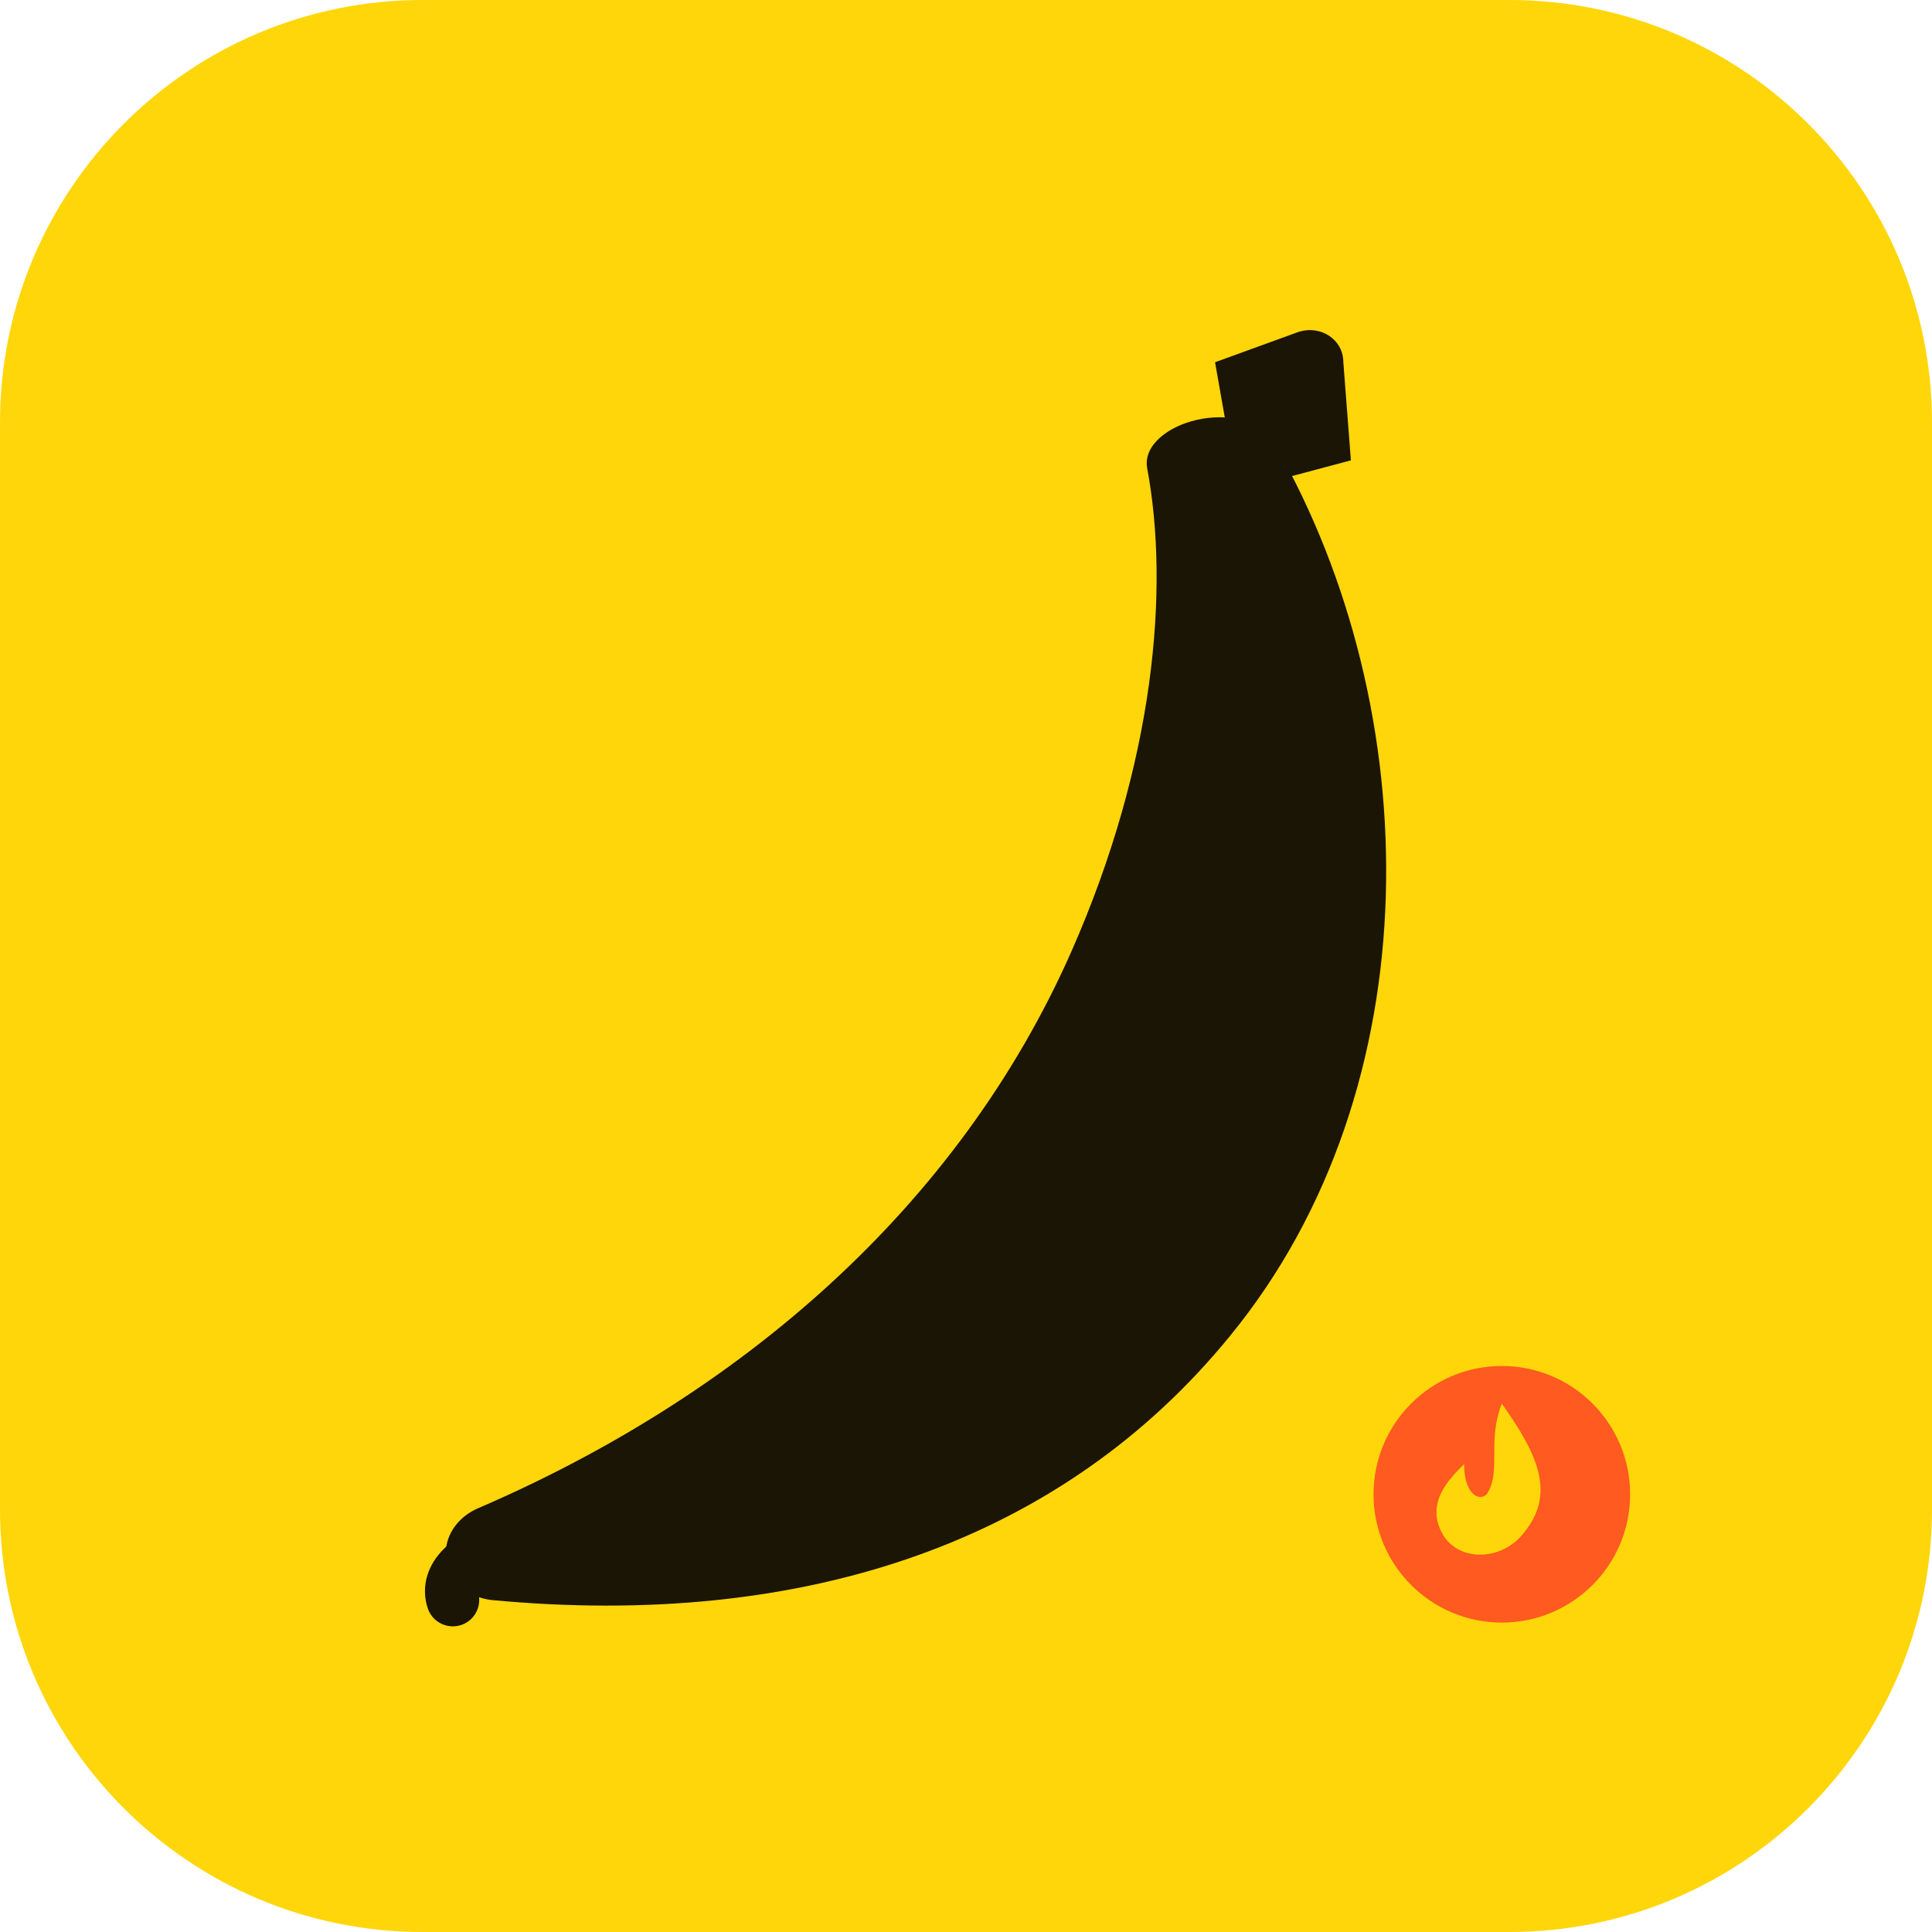
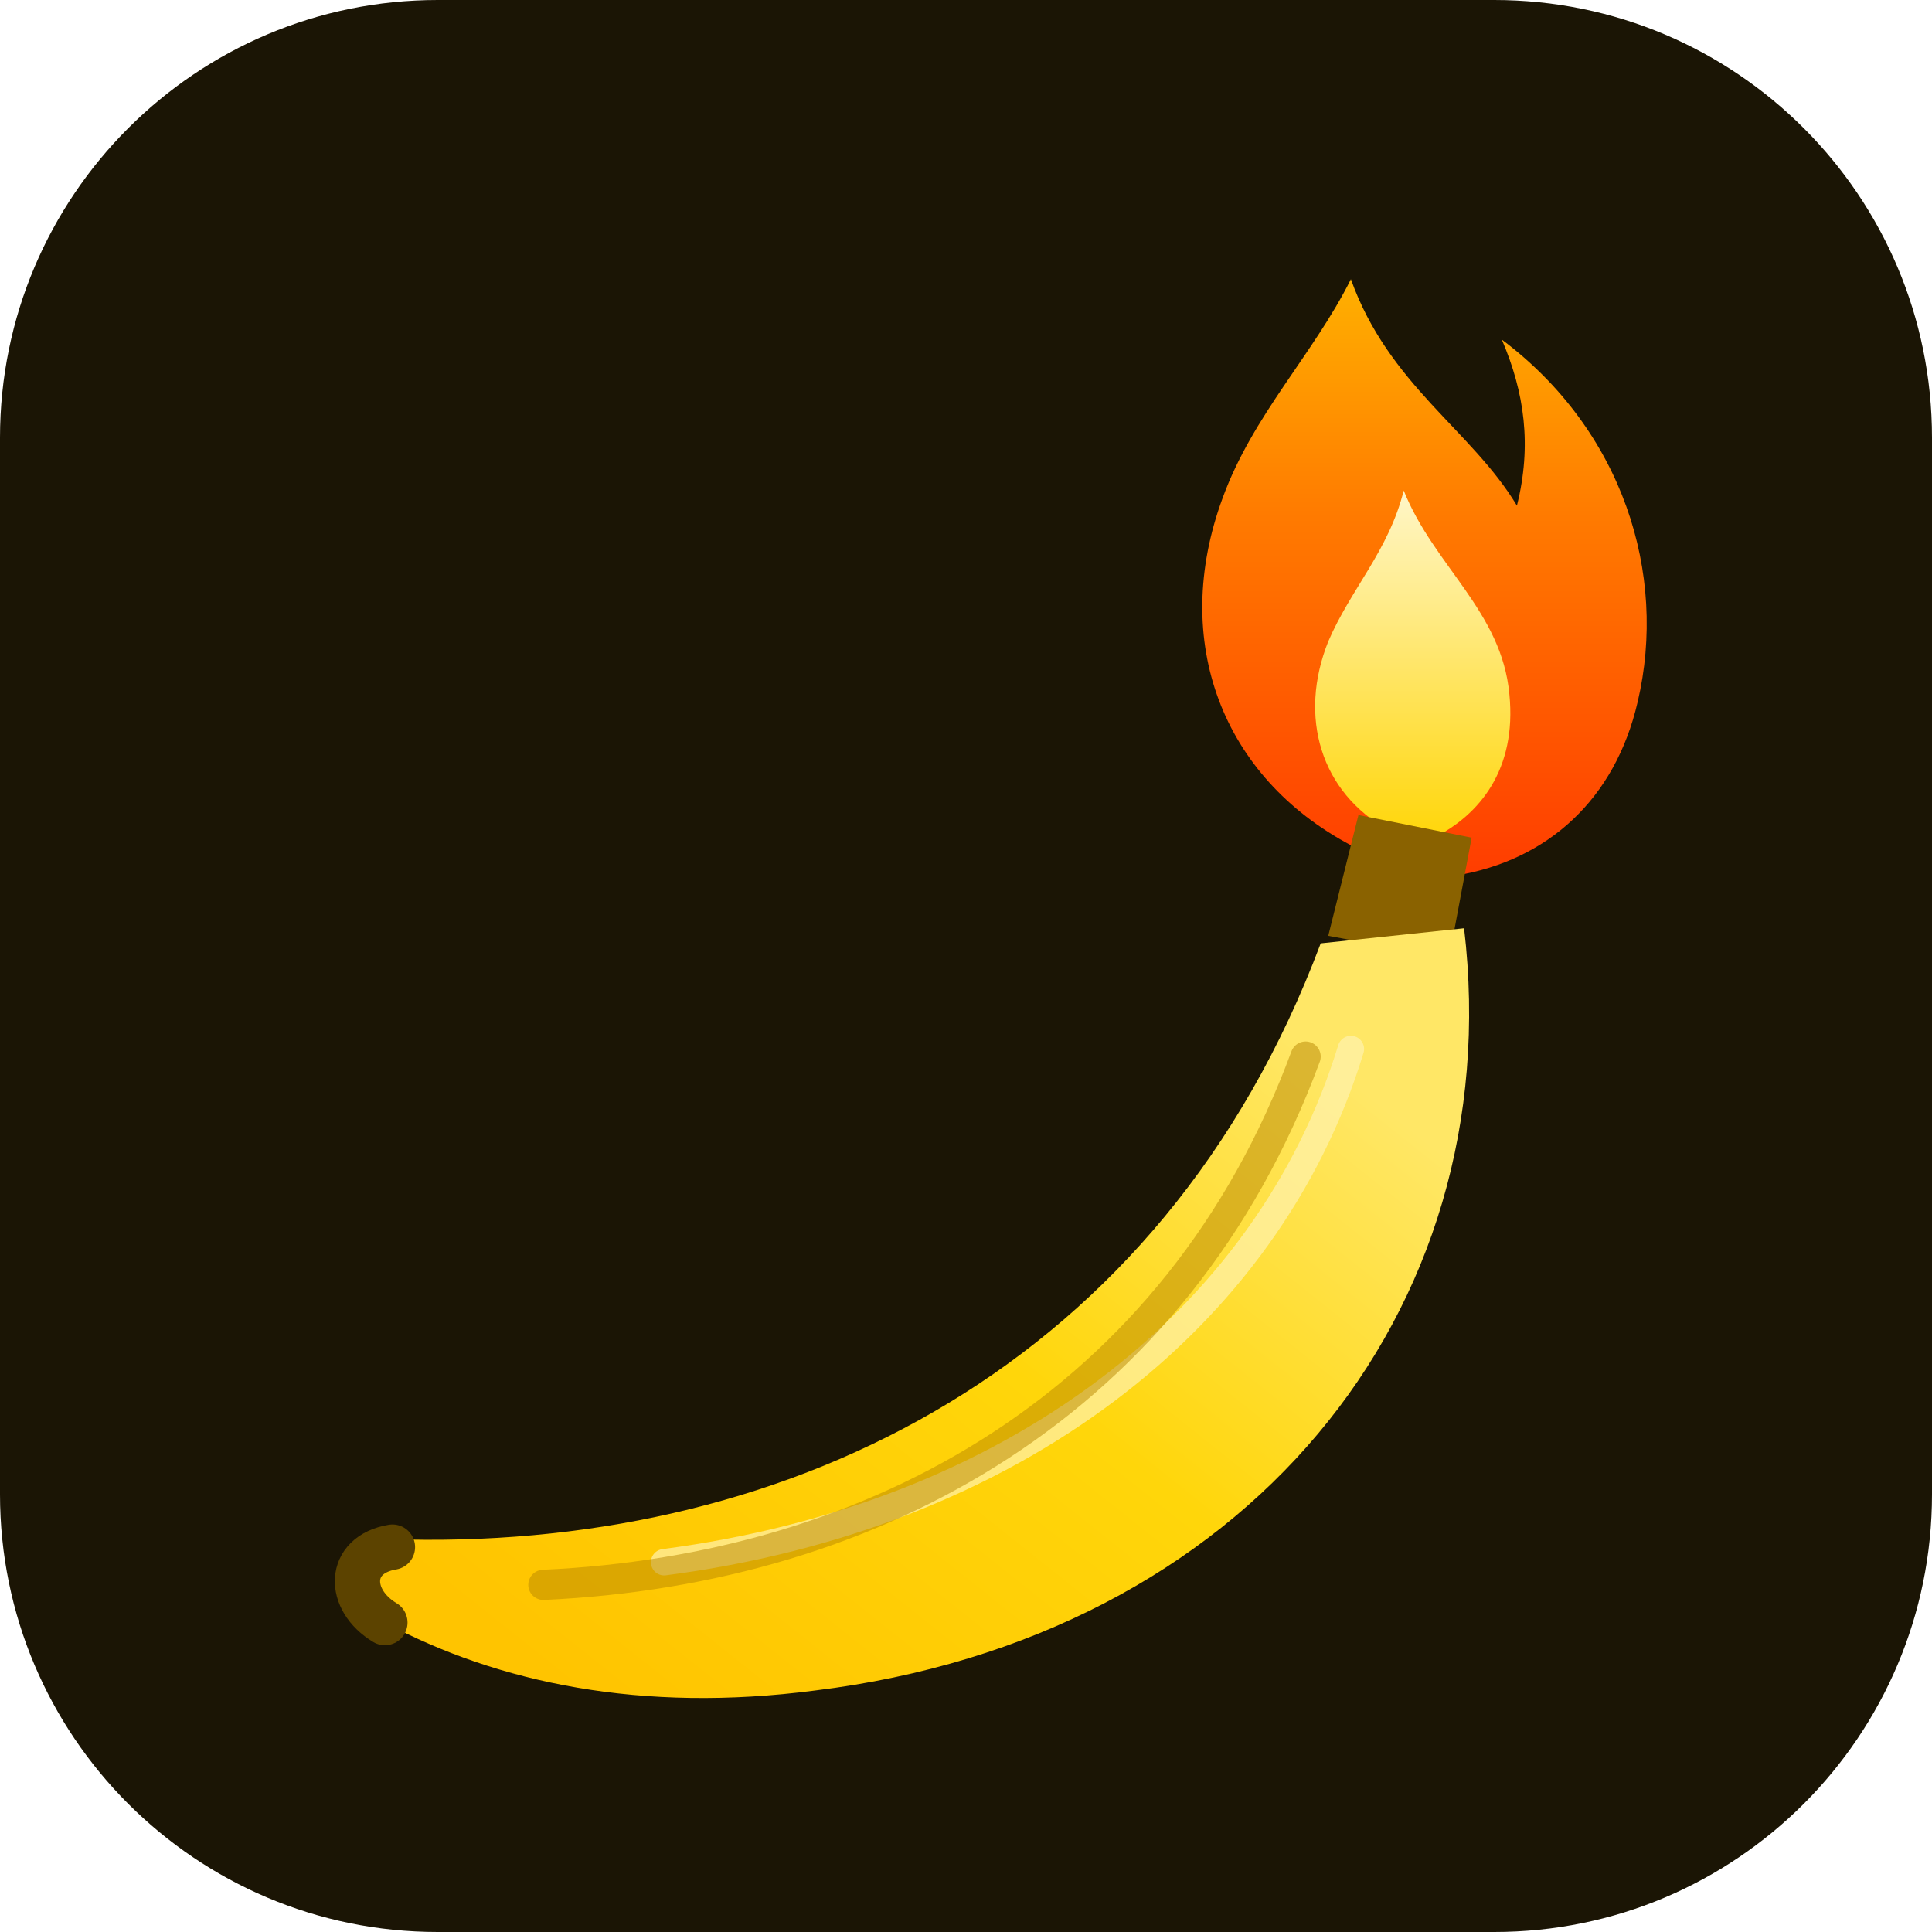
<svg xmlns="http://www.w3.org/2000/svg" viewBox="0 0 512 512">
-   <rect width="512" height="512" rx="112" fill="#FFD60A" />
-   <path d="M338 118c40 70 42 170-12 236-44 54-112 78-196 70-14-2-16-18-4-24 70-30 128-80 158-148 22-50 26-96 20-128-2-12 26-20 34-6z" fill="#1B1505" />
-   <path d="M322 96l22-8c6-2 12 2 12 8l2 26-30 8z" fill="#1B1505" />
-   <path d="M134 410c-10 2-16 8-14 14" stroke="#1B1505" stroke-width="14" stroke-linecap="round" />
-   <circle cx="398" cy="396" r="34" fill="#FF5A1F" />
-   <path d="M398 372c10 14 14 24 6 34-6 8-18 8-22 0-4-8 2-14 6-18 0 8 4 10 6 8 4-6 0-14 4-24z" fill="#FFD60A" />
+   <rect width="512" height="512" rx="116" fill="#1B1505" />
+   <defs>
+     <linearGradient id="bb-b" x1=".1" y1=".9" x2=".9" y2=".2">
+       <stop offset="0" stop-color="#FFC400" />
+       <stop offset=".55" stop-color="#FFD60A" />
+       <stop offset="1" stop-color="#FFE766" />
+     </linearGradient>
+     <linearGradient id="bb-f" x1=".5" y1="1" x2=".5" y2="0">
+       <stop offset="0" stop-color="#FF3D00" />
+       <stop offset=".6" stop-color="#FF7A00" />
+       <stop offset="1" stop-color="#FFB000" />
+     </linearGradient>
+     <linearGradient id="bb-c" x1=".5" y1="1" x2=".5" y2="0">
+       <stop offset="0" stop-color="#FFD60A" />
+       <stop offset="1" stop-color="#FFF6C8" />
+     </linearGradient>
+   </defs>
+   <g transform="translate(6 10)">
+     <path d="M352 214 C318 196 304 160 318 122 C326 100 342 84 352 64 C362 92 384 104 396 124 C400 108 398 94 392 80 C424 104 436 142 428 176 C422 202 404 218 380 222 Z" fill="url(#bb-f)" />
+     <path d="M362 210 C344 200 338 180 346 160 C352 146 362 136 366 120 C374 140 392 152 394 174 C396 194 386 206 374 212 Z" fill="url(#bb-c)" />
+     <path d="M346 238 L354 206 L384 212 L378 244 Z" fill="#8A6200" />
+     <path d="M382 236 C394 338 324 424 210 438 C164 444 126 436 96 420 C84 413 88 398 102 398 C204 400 302 352 344 240 Z" fill="url(#bb-b)" />
+     <path d="M352 268 C330 340 262 392 170 404" fill="none" stroke="#FFF3B0" stroke-opacity=".7" stroke-width="7" stroke-linecap="round" />
+     <path d="M138 410 C226 406 306 362 340 270" fill="none" stroke="#B88700" stroke-opacity=".5" stroke-width="8" stroke-linecap="round" />
+     <path d="M96 420 C86 414 86 402 98 400" fill="none" stroke="#5C4300" stroke-width="12" stroke-linecap="round" />
+   </g>
</svg>
